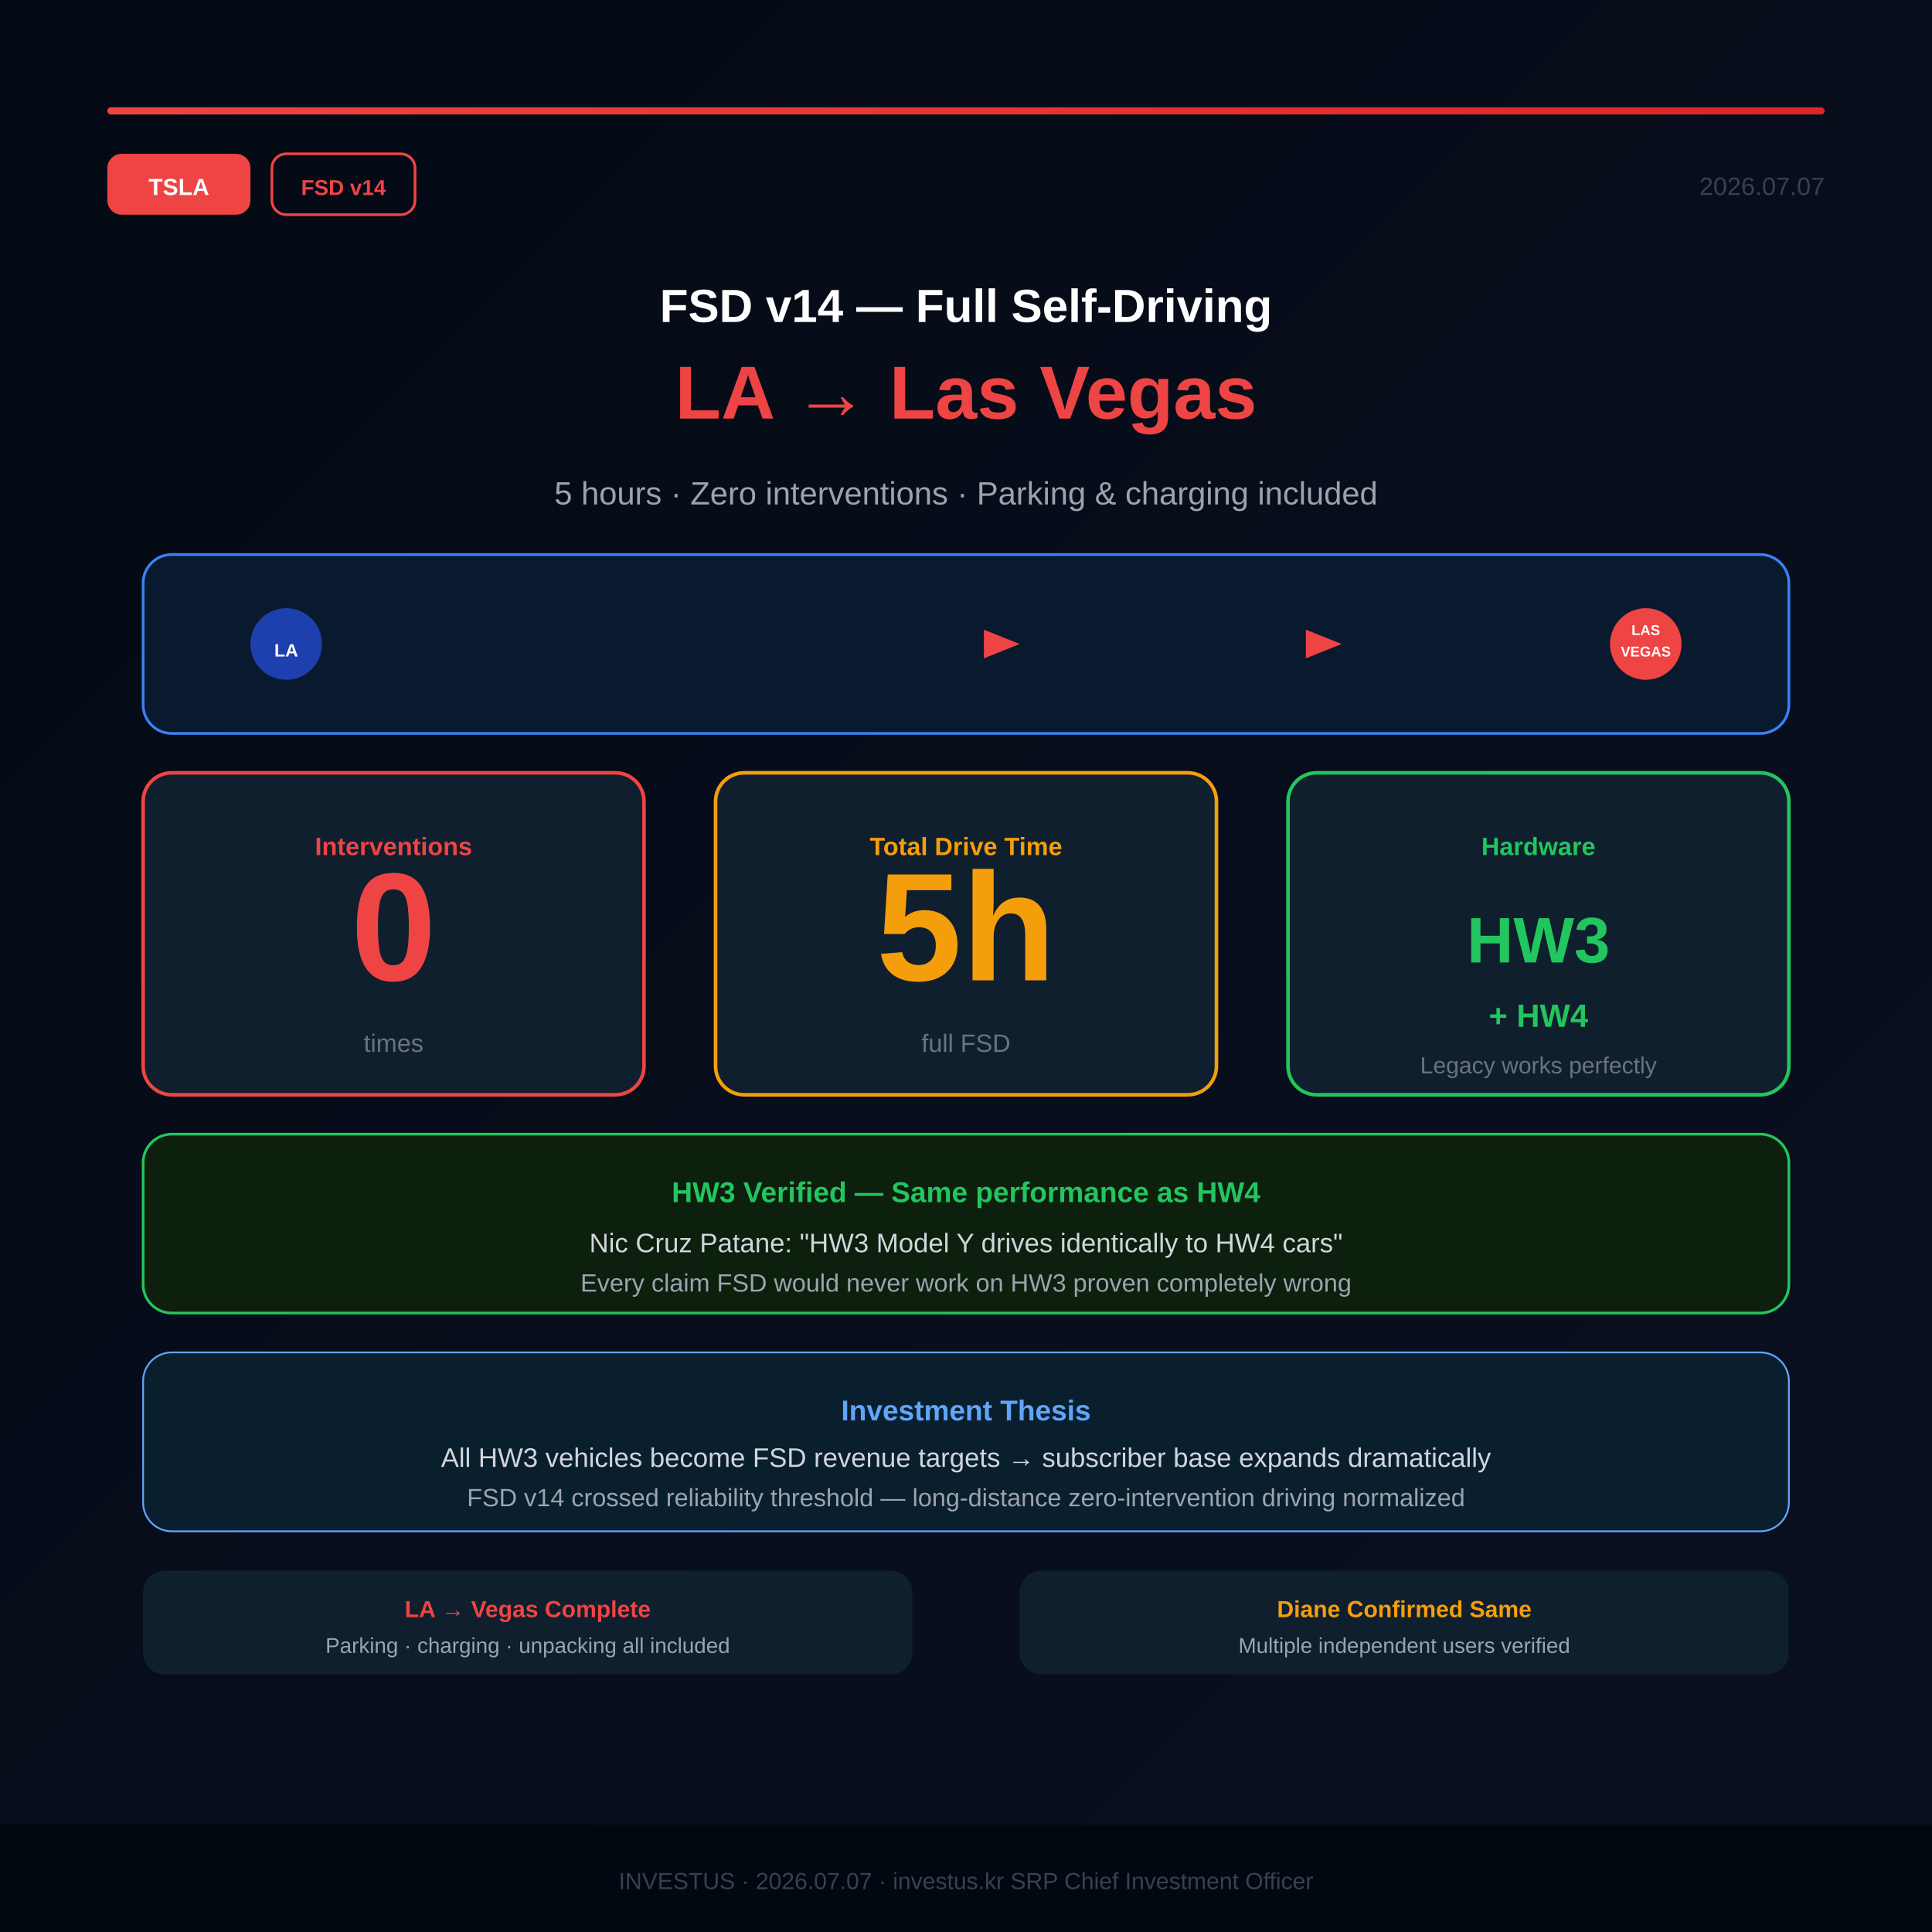
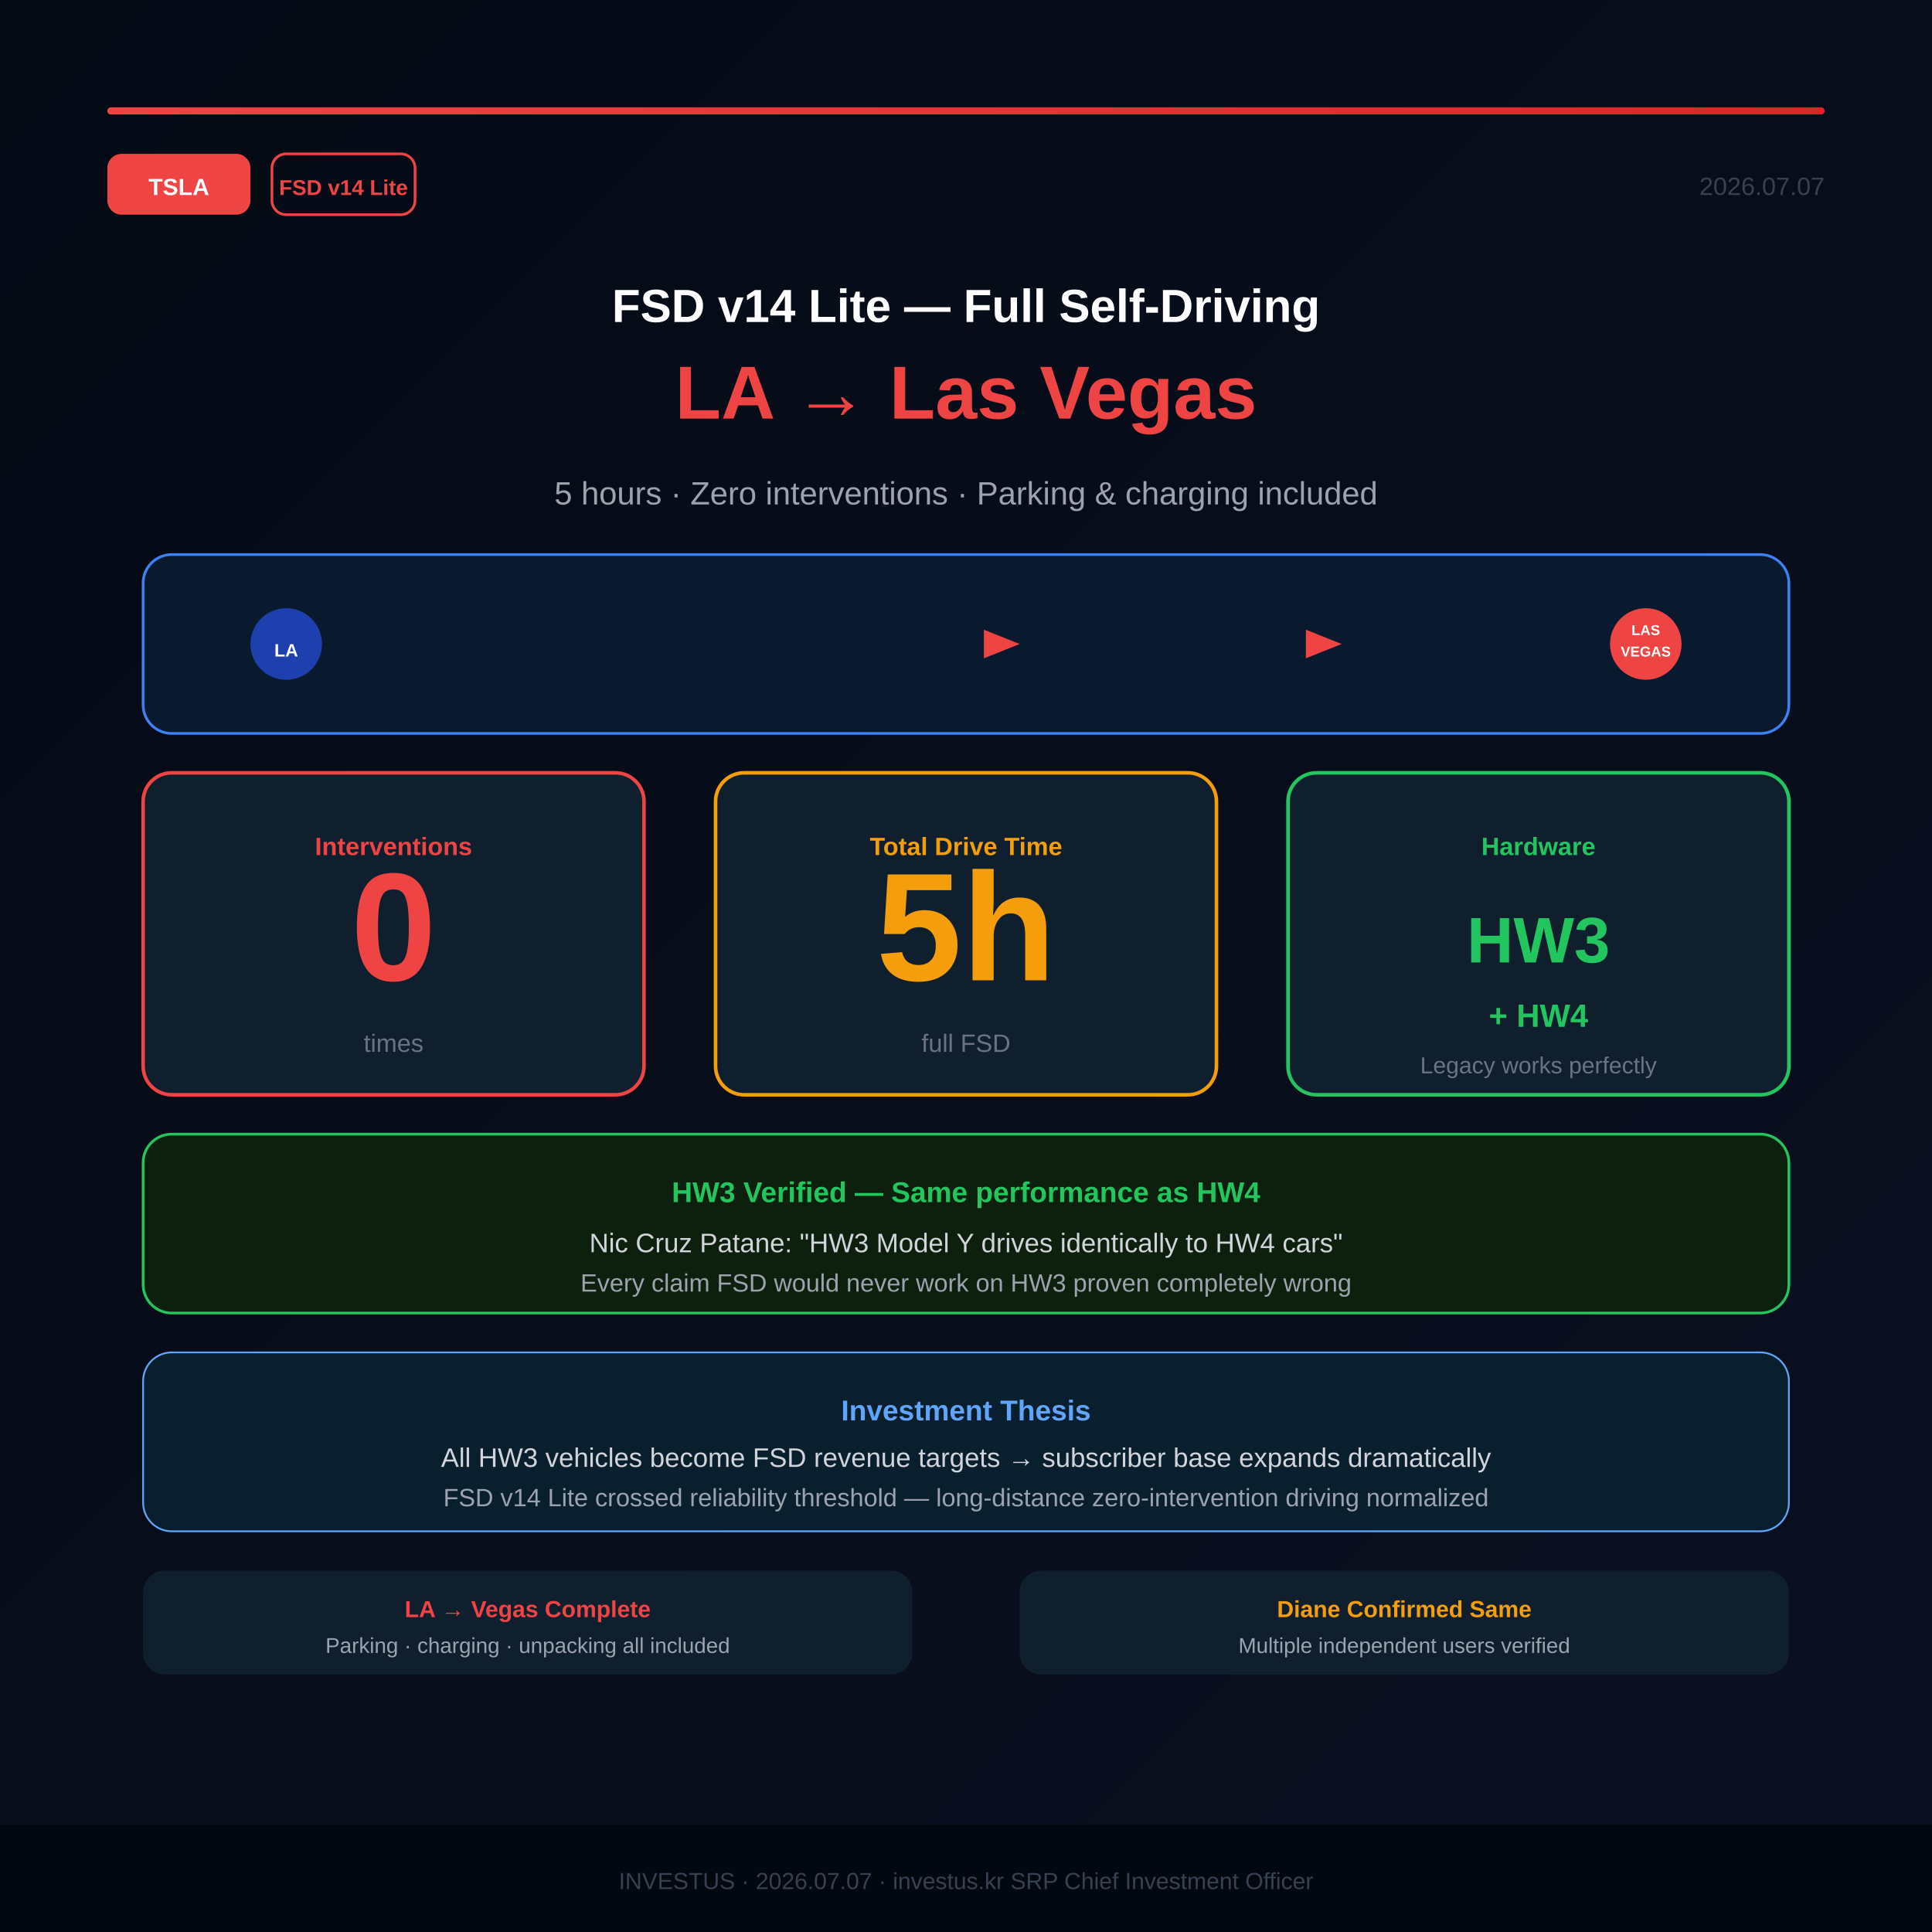
<svg xmlns="http://www.w3.org/2000/svg" viewBox="0 0 1080 1080" width="1080" height="1080">
  <defs>
    <linearGradient id="bg" x1="0%" y1="0%" x2="100%" y2="100%">
      <stop offset="0%" style="stop-color:#040a14" />
      <stop offset="100%" style="stop-color:#0a1020" />
    </linearGradient>
    <linearGradient id="redGrad" x1="0%" y1="0%" x2="100%" y2="0%">
      <stop offset="0%" style="stop-color:#ef4444" />
      <stop offset="100%" style="stop-color:#dc2626" />
    </linearGradient>
    <linearGradient id="roadGrad" x1="0%" y1="0%" x2="100%" y2="0%">
      <stop offset="0%" style="stop-color:#1e40af" />
      <stop offset="100%" style="stop-color:#ef4444" />
    </linearGradient>
  </defs>
  <rect width="1080" height="1080" fill="url(#bg)" />
  <rect x="60" y="60" width="960" height="4" fill="url(#redGrad)" rx="2" />
  <rect x="60" y="86" width="80" height="34" rx="8" fill="#ef4444" />
  <text x="100" y="109" font-family="Arial Black, Arial" font-weight="900" font-size="13" fill="#ffffff" text-anchor="middle">TSLA</text>
  <rect x="152" y="86" width="80" height="34" rx="8" fill="none" stroke="#ef4444" stroke-width="1.5" />
-   <text x="192" y="109" font-family="Arial, sans-serif" font-weight="700" font-size="12" fill="#ef4444" text-anchor="middle">FSD v14</text>
+   <text x="192" y="109" font-family="Arial, sans-serif" font-weight="700" font-size="12" fill="#ef4444" text-anchor="middle">FSD v14 Lite</text>
  <text x="1020" y="109" font-family="Arial, sans-serif" font-size="14" fill="#374151" text-anchor="end">2026.07.07</text>
-   <text x="540" y="180" font-family="Arial Black, Arial" font-weight="900" font-size="26" fill="#ffffff" text-anchor="middle">FSD v14 — Full Self-Driving</text>
+   <text x="540" y="180" font-family="Arial Black, Arial" font-weight="900" font-size="26" fill="#ffffff" text-anchor="middle">FSD v14 Lite — Full Self-Driving</text>
  <text x="540" y="234" font-family="Arial Black, Arial" font-weight="900" font-size="42" fill="#ef4444" text-anchor="middle">LA → Las Vegas</text>
  <text x="540" y="282" font-family="Arial, sans-serif" font-size="18" fill="#9ca3af" text-anchor="middle">5 hours · Zero interventions · Parking &amp; charging included</text>
  <rect x="80" y="310" width="920" height="100" rx="16" fill="#0a1a2e" stroke="#3b82f6" stroke-width="1.5" />
  <circle cx="160" cy="360" r="20" fill="#1e40af" />
  <text x="160" y="367" font-family="Arial Black, Arial" font-weight="900" font-size="10" fill="#ffffff" text-anchor="middle">LA</text>
  <line x1="180" y1="360" x2="900" y2="360" stroke="url(#roadGrad)" stroke-width="4" stroke-dasharray="20,8" />
  <polygon points="550,352 570,360 550,368" fill="#ef4444" />
  <polygon points="730,352 750,360 730,368" fill="#ef4444" />
  <circle cx="920" cy="360" r="20" fill="#ef4444" />
  <text x="920" y="355" font-family="Arial Black, Arial" font-weight="900" font-size="8" fill="#ffffff" text-anchor="middle">LAS</text>
  <text x="920" y="367" font-family="Arial Black, Arial" font-weight="900" font-size="8" fill="#ffffff" text-anchor="middle">VEGAS</text>
  <rect x="80" y="432" width="280" height="180" rx="16" fill="#0f1f2e" stroke="#ef4444" stroke-width="2" />
  <text x="220" y="478" font-family="Arial Black, Arial" font-weight="900" font-size="14" fill="#ef4444" text-anchor="middle">Interventions</text>
  <text x="220" y="548" font-family="Arial Black, Arial" font-weight="900" font-size="86" fill="#ef4444" text-anchor="middle">0</text>
  <text x="220" y="588" font-family="Arial, sans-serif" font-size="14" fill="#6b7280" text-anchor="middle">times</text>
  <rect x="400" y="432" width="280" height="180" rx="16" fill="#0f1f2e" stroke="#f59e0b" stroke-width="2" />
  <text x="540" y="478" font-family="Arial Black, Arial" font-weight="900" font-size="14" fill="#f59e0b" text-anchor="middle">Total Drive Time</text>
  <text x="540" y="548" font-family="Arial Black, Arial" font-weight="900" font-size="86" fill="#f59e0b" text-anchor="middle">5h</text>
  <text x="540" y="588" font-family="Arial, sans-serif" font-size="14" fill="#6b7280" text-anchor="middle">full FSD</text>
  <rect x="720" y="432" width="280" height="180" rx="16" fill="#0f1f2e" stroke="#22c55e" stroke-width="2" />
  <text x="860" y="478" font-family="Arial Black, Arial" font-weight="900" font-size="14" fill="#22c55e" text-anchor="middle">Hardware</text>
  <text x="860" y="538" font-family="Arial Black, Arial" font-weight="900" font-size="36" fill="#22c55e" text-anchor="middle">HW3</text>
  <text x="860" y="574" font-family="Arial Black, Arial" font-weight="900" font-size="18" fill="#22c55e" text-anchor="middle">+ HW4</text>
  <text x="860" y="600" font-family="Arial, sans-serif" font-size="13" fill="#6b7280" text-anchor="middle">Legacy works perfectly</text>
  <rect x="80" y="634" width="920" height="100" rx="16" fill="#0d1f0d" stroke="#22c55e" stroke-width="1.5" />
  <text x="540" y="672" font-family="Arial Black, Arial" font-weight="900" font-size="16" fill="#22c55e" text-anchor="middle">HW3 Verified — Same performance as HW4</text>
  <text x="540" y="700" font-family="Arial, sans-serif" font-size="15" fill="#d1d5db" text-anchor="middle">Nic Cruz Patane: "HW3 Model Y drives identically to HW4 cars"</text>
  <text x="540" y="722" font-family="Arial, sans-serif" font-size="14" fill="#9ca3af" text-anchor="middle">Every claim FSD would never work on HW3 proven completely wrong</text>
  <rect x="80" y="756" width="920" height="100" rx="16" fill="#0a1f2e" stroke="#60a5fa" stroke-width="1" />
  <text x="540" y="794" font-family="Arial Black, Arial" font-weight="900" font-size="16" fill="#60a5fa" text-anchor="middle">Investment Thesis</text>
  <text x="540" y="820" font-family="Arial, sans-serif" font-size="15" fill="#d1d5db" text-anchor="middle">All HW3 vehicles become FSD revenue targets → subscriber base expands dramatically</text>
-   <text x="540" y="842" font-family="Arial, sans-serif" font-size="14" fill="#9ca3af" text-anchor="middle">FSD v14 crossed reliability threshold — long-distance zero-intervention driving normalized</text>
+   <text x="540" y="842" font-family="Arial, sans-serif" font-size="14" fill="#9ca3af" text-anchor="middle">FSD v14 Lite crossed reliability threshold — long-distance zero-intervention driving normalized</text>
  <rect x="80" y="878" width="430" height="58" rx="12" fill="#0f1f2e" />
  <text x="295" y="904" font-family="Arial Black, Arial" font-weight="900" font-size="13" fill="#ef4444" text-anchor="middle">LA → Vegas Complete</text>
  <text x="295" y="924" font-family="Arial, sans-serif" font-size="12" fill="#9ca3af" text-anchor="middle">Parking · charging · unpacking all included</text>
  <rect x="570" y="878" width="430" height="58" rx="12" fill="#0f1f2e" />
  <text x="785" y="904" font-family="Arial Black, Arial" font-weight="900" font-size="13" fill="#f59e0b" text-anchor="middle">Diane Confirmed Same</text>
  <text x="785" y="924" font-family="Arial, sans-serif" font-size="12" fill="#9ca3af" text-anchor="middle">Multiple independent users verified</text>
  <rect x="0" y="1020" width="1080" height="60" fill="#020810" />
  <text x="540" y="1056" font-family="Arial, sans-serif" font-size="13" fill="#374151" text-anchor="middle">INVESTUS · 2026.07.07 · investus.kr SRP Chief Investment Officer</text>
</svg>
